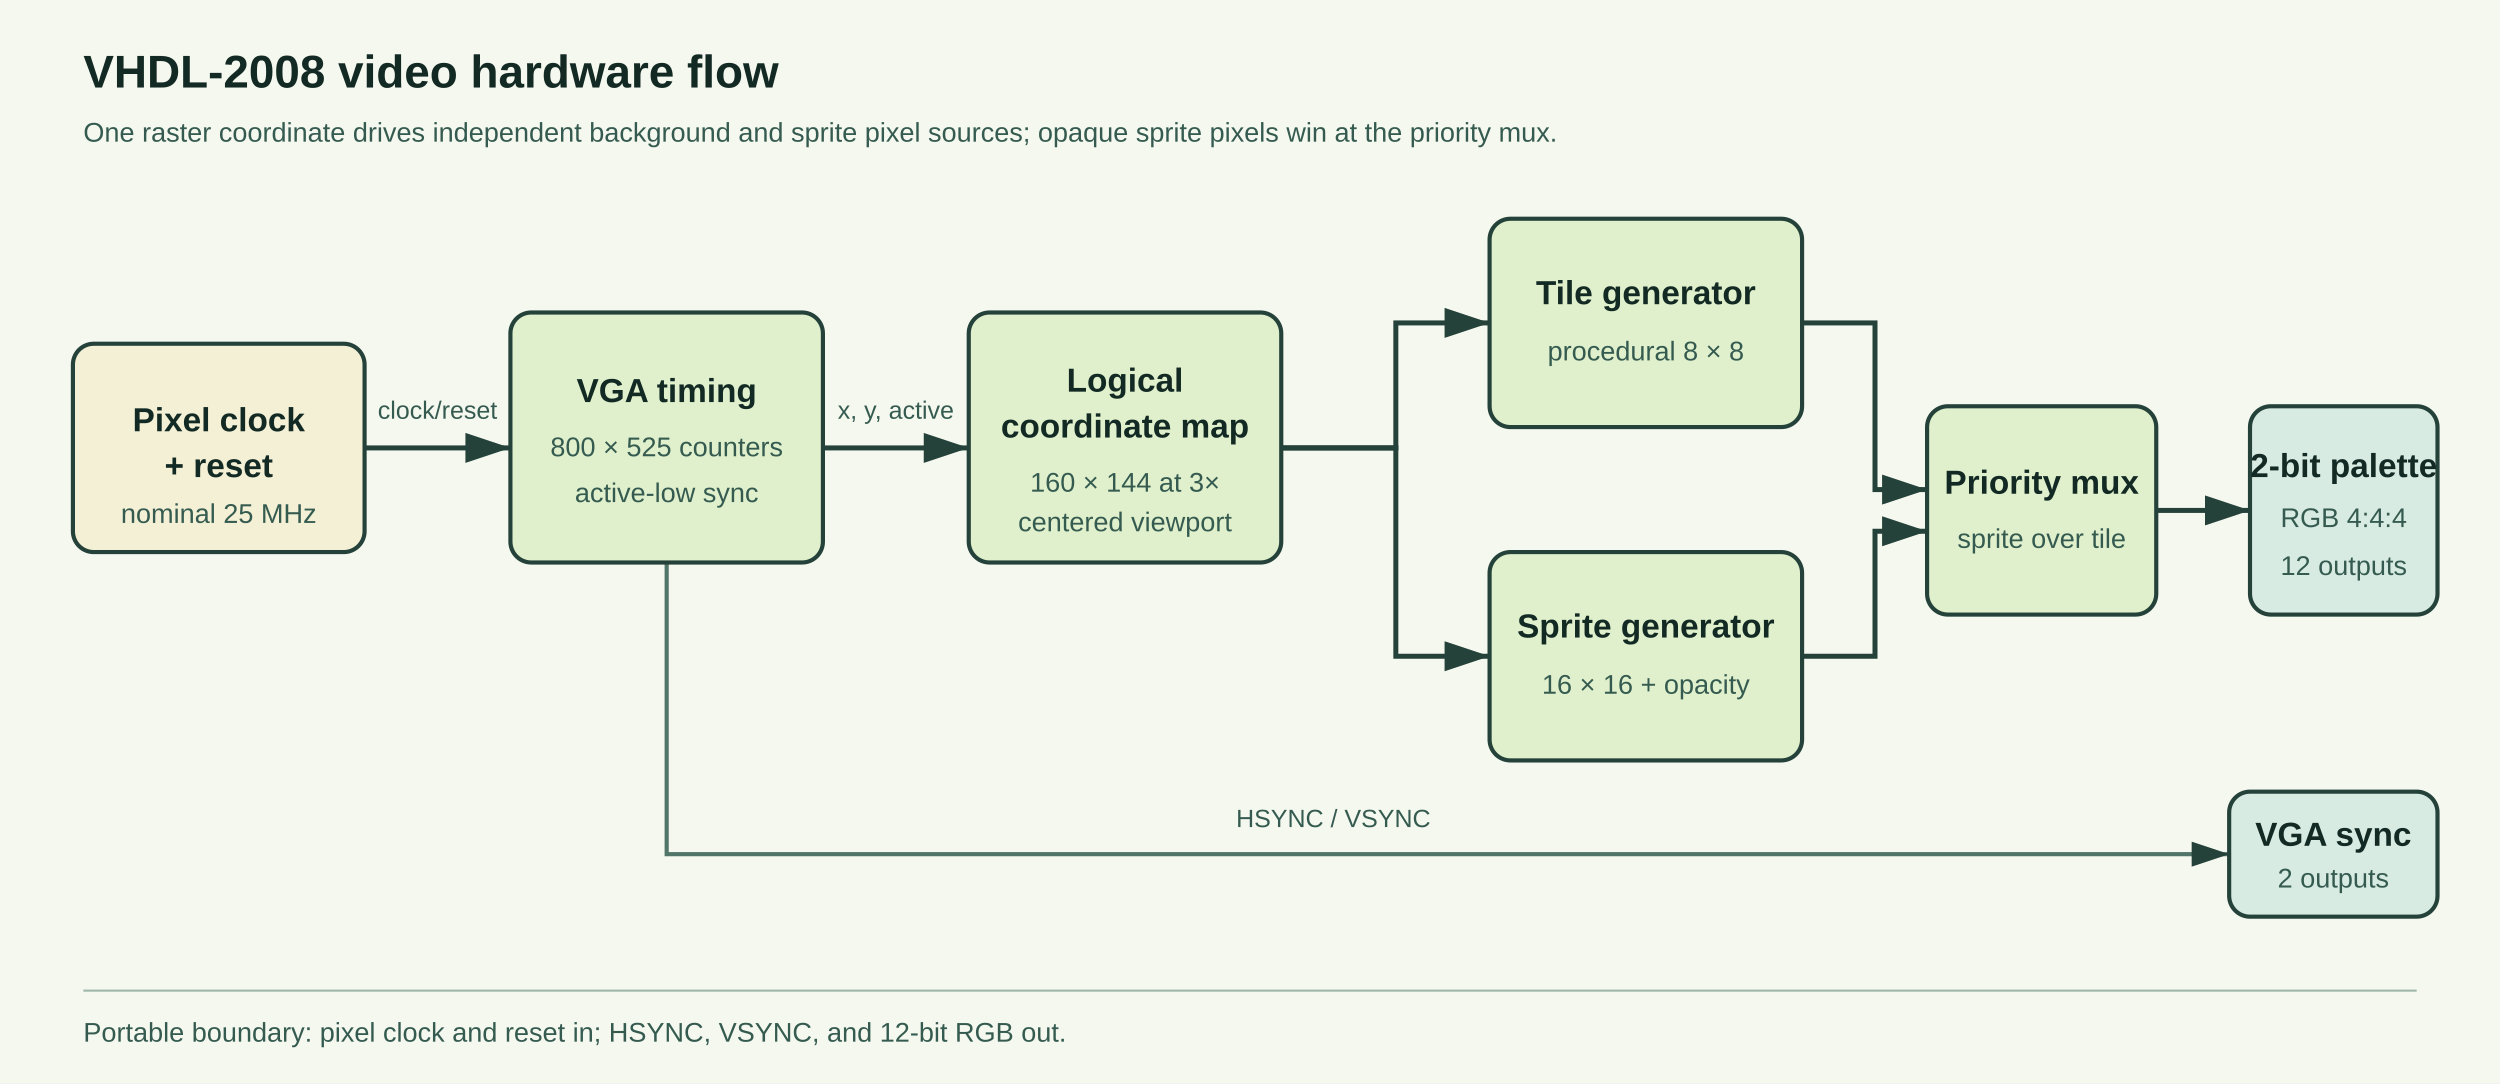
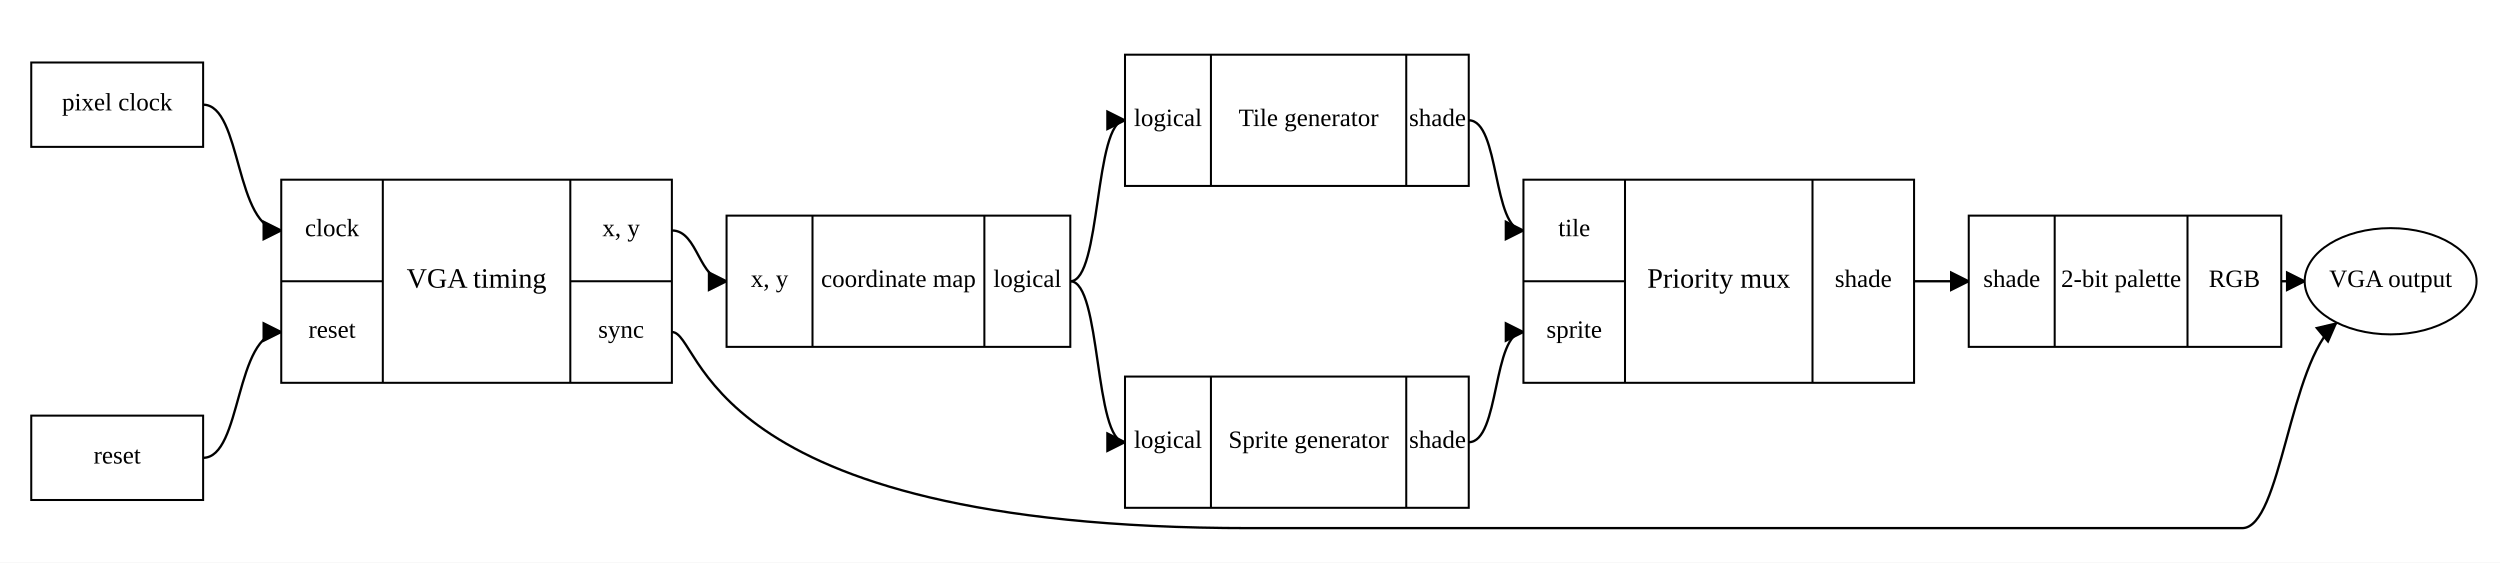
- <svg xmlns="http://www.w3.org/2000/svg" width="1200" height="520" viewBox="0 0 1200 520" role="img" aria-labelledby="title desc">
+ <svg xmlns="http://www.w3.org/2000/svg" width="1600" height="360" viewBox="0 0 1600 360" role="img" aria-labelledby="title desc">
  <defs>
-     <marker id="arrow" markerWidth="10" markerHeight="10" refX="9" refY="3" orient="auto" markerUnits="strokeWidth">
-       <path d="M0,0 L0,6 L9,3 z" fill="#24423a" />
+     <marker id="arrow" markerWidth="9" markerHeight="9" refX="8" refY="4.5" orient="auto" markerUnits="strokeWidth">
+       <path d="M0 0L9 4.5L0 9Z" fill="#000" />
    </marker>
    <style>
-       .bg { fill:#f5f8ef; }
-       .box { fill:#e0f0cc; stroke:#24423a; stroke-width:2; rx:10; }
-       .source { fill:#f4f0d5; }
-       .output { fill:#d8ebe3; }
-       .title { font:700 22px Arial, sans-serif; fill:#132a24; }
-       .label { font:700 16px Arial, sans-serif; fill:#132a24; text-anchor:middle; }
-       .sub { font:13px Arial, sans-serif; fill:#355b50; text-anchor:middle; }
-       .edge { fill:none; stroke:#24423a; stroke-width:2.4; marker-end:url(#arrow); }
-       .tap { fill:none; stroke:#52756a; stroke-width:2; marker-end:url(#arrow); }
-       .edge-label { font:12px Arial, sans-serif; fill:#355b50; text-anchor:middle; }
-       .note { font:13px Arial, sans-serif; fill:#355b50; }
+       .node,.divider{fill:#fff;stroke:#000;stroke-width:1.3}
+       .edge{fill:none;stroke:#000;stroke-width:1.5;marker-end:url(#arrow)}
+       .label{font:18px 'Times New Roman',Times,serif;fill:#000;text-anchor:middle;dominant-baseline:middle}
+       .small{font-size:16px}
    </style>
  </defs>
-   <rect class="bg" width="1200" height="520" />
-   <text class="title" x="40" y="42">VHDL-2008 video hardware flow</text>
-   <text class="note" x="40" y="68">One raster coordinate drives independent background and sprite pixel sources; opaque sprite pixels win at the priority mux.</text>
-   <path class="edge" d="M175 215 H245" />
-   <path class="edge" d="M395 215 H465" />
-   <path class="tap" d="M320 270 V410 H1070" />
-   <path class="edge" d="M615 215 H670 V155 H715" />
-   <path class="edge" d="M615 215 H670 V315 H715" />
-   <path class="edge" d="M865 155 H900 V235 H925" />
-   <path class="edge" d="M865 315 H900 V255 H925" />
-   <path class="edge" d="M1035 245 H1080" />
-   <text class="edge-label" x="210" y="201">clock/reset</text>
-   <text class="edge-label" x="430" y="201">x, y, active</text>
-   <text class="edge-label" x="640" y="397">HSYNC / VSYNC</text>
-   <g>
-     <rect class="box source" x="35" y="165" width="140" height="100" />
-     <text class="label" x="105" y="207">Pixel clock</text>
-     <text class="label" x="105" y="229">+ reset</text>
-     <text class="sub" x="105" y="251">nominal 25 MHz</text>
-   </g>
-   <g>
-     <rect class="box" x="245" y="150" width="150" height="120" />
-     <text class="label" x="320" y="193">VGA timing</text>
-     <text class="sub" x="320" y="219">800 × 525 counters</text>
-     <text class="sub" x="320" y="241">active-low sync</text>
-   </g>
-   <g>
-     <rect class="box" x="465" y="150" width="150" height="120" />
-     <text class="label" x="540" y="188">Logical</text>
-     <text class="label" x="540" y="210">coordinate map</text>
-     <text class="sub" x="540" y="236">160 × 144 at 3×</text>
-     <text class="sub" x="540" y="255">centered viewport</text>
-   </g>
-   <g>
-     <rect class="box" x="715" y="105" width="150" height="100" />
-     <text class="label" x="790" y="146">Tile generator</text>
-     <text class="sub" x="790" y="173">procedural 8 × 8</text>
-   </g>
-   <g>
-     <rect class="box" x="715" y="265" width="150" height="100" />
-     <text class="label" x="790" y="306">Sprite generator</text>
-     <text class="sub" x="790" y="333">16 × 16 + opacity</text>
-   </g>
-   <g>
-     <rect class="box" x="925" y="195" width="110" height="100" />
-     <text class="label" x="980" y="237">Priority mux</text>
-     <text class="sub" x="980" y="263">sprite over tile</text>
-   </g>
-   <g>
-     <rect class="box output" x="1080" y="195" width="90" height="100" />
-     <text class="label" x="1125" y="229">2-bit palette</text>
-     <text class="sub" x="1125" y="253">RGB 4:4:4</text>
-     <text class="sub" x="1125" y="276">12 outputs</text>
-   </g>
-   <g>
-     <rect class="box output" x="1070" y="380" width="100" height="60" />
-     <text class="label" x="1120" y="406">VGA sync</text>
-     <text class="sub" x="1120" y="426">2 outputs</text>
-   </g>
-   <rect x="40" y="475" width="1120" height="1" fill="#9eb7aa" />
-   <text class="note" x="40" y="500">Portable boundary: pixel clock and reset in; HSYNC, VSYNC, and 12-bit RGB out.</text>
+   <rect width="1600" height="360" fill="#fff" />
+   <path class="edge" d="M130 67C155 67 150 147.5 180 147.5" />
+   <path class="edge" d="M130 293C155 293 150 212.5 180 212.5" />
+   <path class="edge" d="M430 147.5C447 147.5 447 180 465 180" />
+   <path class="edge" d="M685 180C705 180 700 77 720 77" />
+   <path class="edge" d="M685 180C705 180 700 283 720 283" />
+   <path class="edge" d="M940 77C960 77 955 147.5 975 147.5" />
+   <path class="edge" d="M940 283C960 283 955 212.5 975 212.5" />
+   <path class="edge" d="M1225 180H1260" />
+   <path class="edge" d="M1460 180H1475" />
+   <path class="edge" d="M430 212.5C450 212.5 445 338 800 338H1435C1460 338 1465 232 1495 207" />
+   <rect class="node" x="20" y="40" width="110" height="54" />
+   <text class="label small" x="75" y="67">pixel clock</text>
+   <rect class="node" x="20" y="266" width="110" height="54" />
+   <text class="label small" x="75" y="293">reset</text>
+   <rect class="node" x="180" y="115" width="250" height="130" />
+   <line class="divider" x1="245" y1="115" x2="245" y2="245" />
+   <line class="divider" x1="365" y1="115" x2="365" y2="245" />
+   <line class="divider" x1="180" y1="180" x2="245" y2="180" />
+   <line class="divider" x1="365" y1="180" x2="430" y2="180" />
+   <text class="label small" x="212.5" y="147.5">clock</text>
+   <text class="label small" x="212.5" y="212.5">reset</text>
+   <text class="label" x="305" y="180">VGA timing</text>
+   <text class="label small" x="397.5" y="147.5">x, y</text>
+   <text class="label small" x="397.5" y="212.5">sync</text>
+   <rect class="node" x="465" y="138" width="220" height="84" />
+   <line class="divider" x1="520" y1="138" x2="520" y2="222" />
+   <line class="divider" x1="630" y1="138" x2="630" y2="222" />
+   <text class="label small" x="492.5" y="180">x, y</text>
+   <text class="label small" x="575" y="180">coordinate map</text>
+   <text class="label small" x="657.5" y="180">logical</text>
+   <rect class="node" x="720" y="35" width="220" height="84" />
+   <line class="divider" x1="775" y1="35" x2="775" y2="119" />
+   <line class="divider" x1="900" y1="35" x2="900" y2="119" />
+   <text class="label small" x="747.5" y="77">logical</text>
+   <text class="label small" x="837.5" y="77">Tile generator</text>
+   <text class="label small" x="920" y="77">shade</text>
+   <rect class="node" x="720" y="241" width="220" height="84" />
+   <line class="divider" x1="775" y1="241" x2="775" y2="325" />
+   <line class="divider" x1="900" y1="241" x2="900" y2="325" />
+   <text class="label small" x="747.5" y="283">logical</text>
+   <text class="label small" x="837.5" y="283">Sprite generator</text>
+   <text class="label small" x="920" y="283">shade</text>
+   <rect class="node" x="975" y="115" width="250" height="130" />
+   <line class="divider" x1="1040" y1="115" x2="1040" y2="245" />
+   <line class="divider" x1="1160" y1="115" x2="1160" y2="245" />
+   <line class="divider" x1="975" y1="180" x2="1040" y2="180" />
+   <text class="label small" x="1007.5" y="147.5">tile</text>
+   <text class="label small" x="1007.5" y="212.5">sprite</text>
+   <text class="label" x="1100" y="180">Priority mux</text>
+   <text class="label small" x="1192.5" y="180">shade</text>
+   <rect class="node" x="1260" y="138" width="200" height="84" />
+   <line class="divider" x1="1315" y1="138" x2="1315" y2="222" />
+   <line class="divider" x1="1400" y1="138" x2="1400" y2="222" />
+   <text class="label small" x="1287.5" y="180">shade</text>
+   <text class="label small" x="1357.5" y="180">2-bit palette</text>
+   <text class="label small" x="1430" y="180">RGB</text>
+   <ellipse class="node" cx="1530" cy="180" rx="55" ry="34" />
+   <text class="label small" x="1530" y="180">VGA output</text>
</svg>
